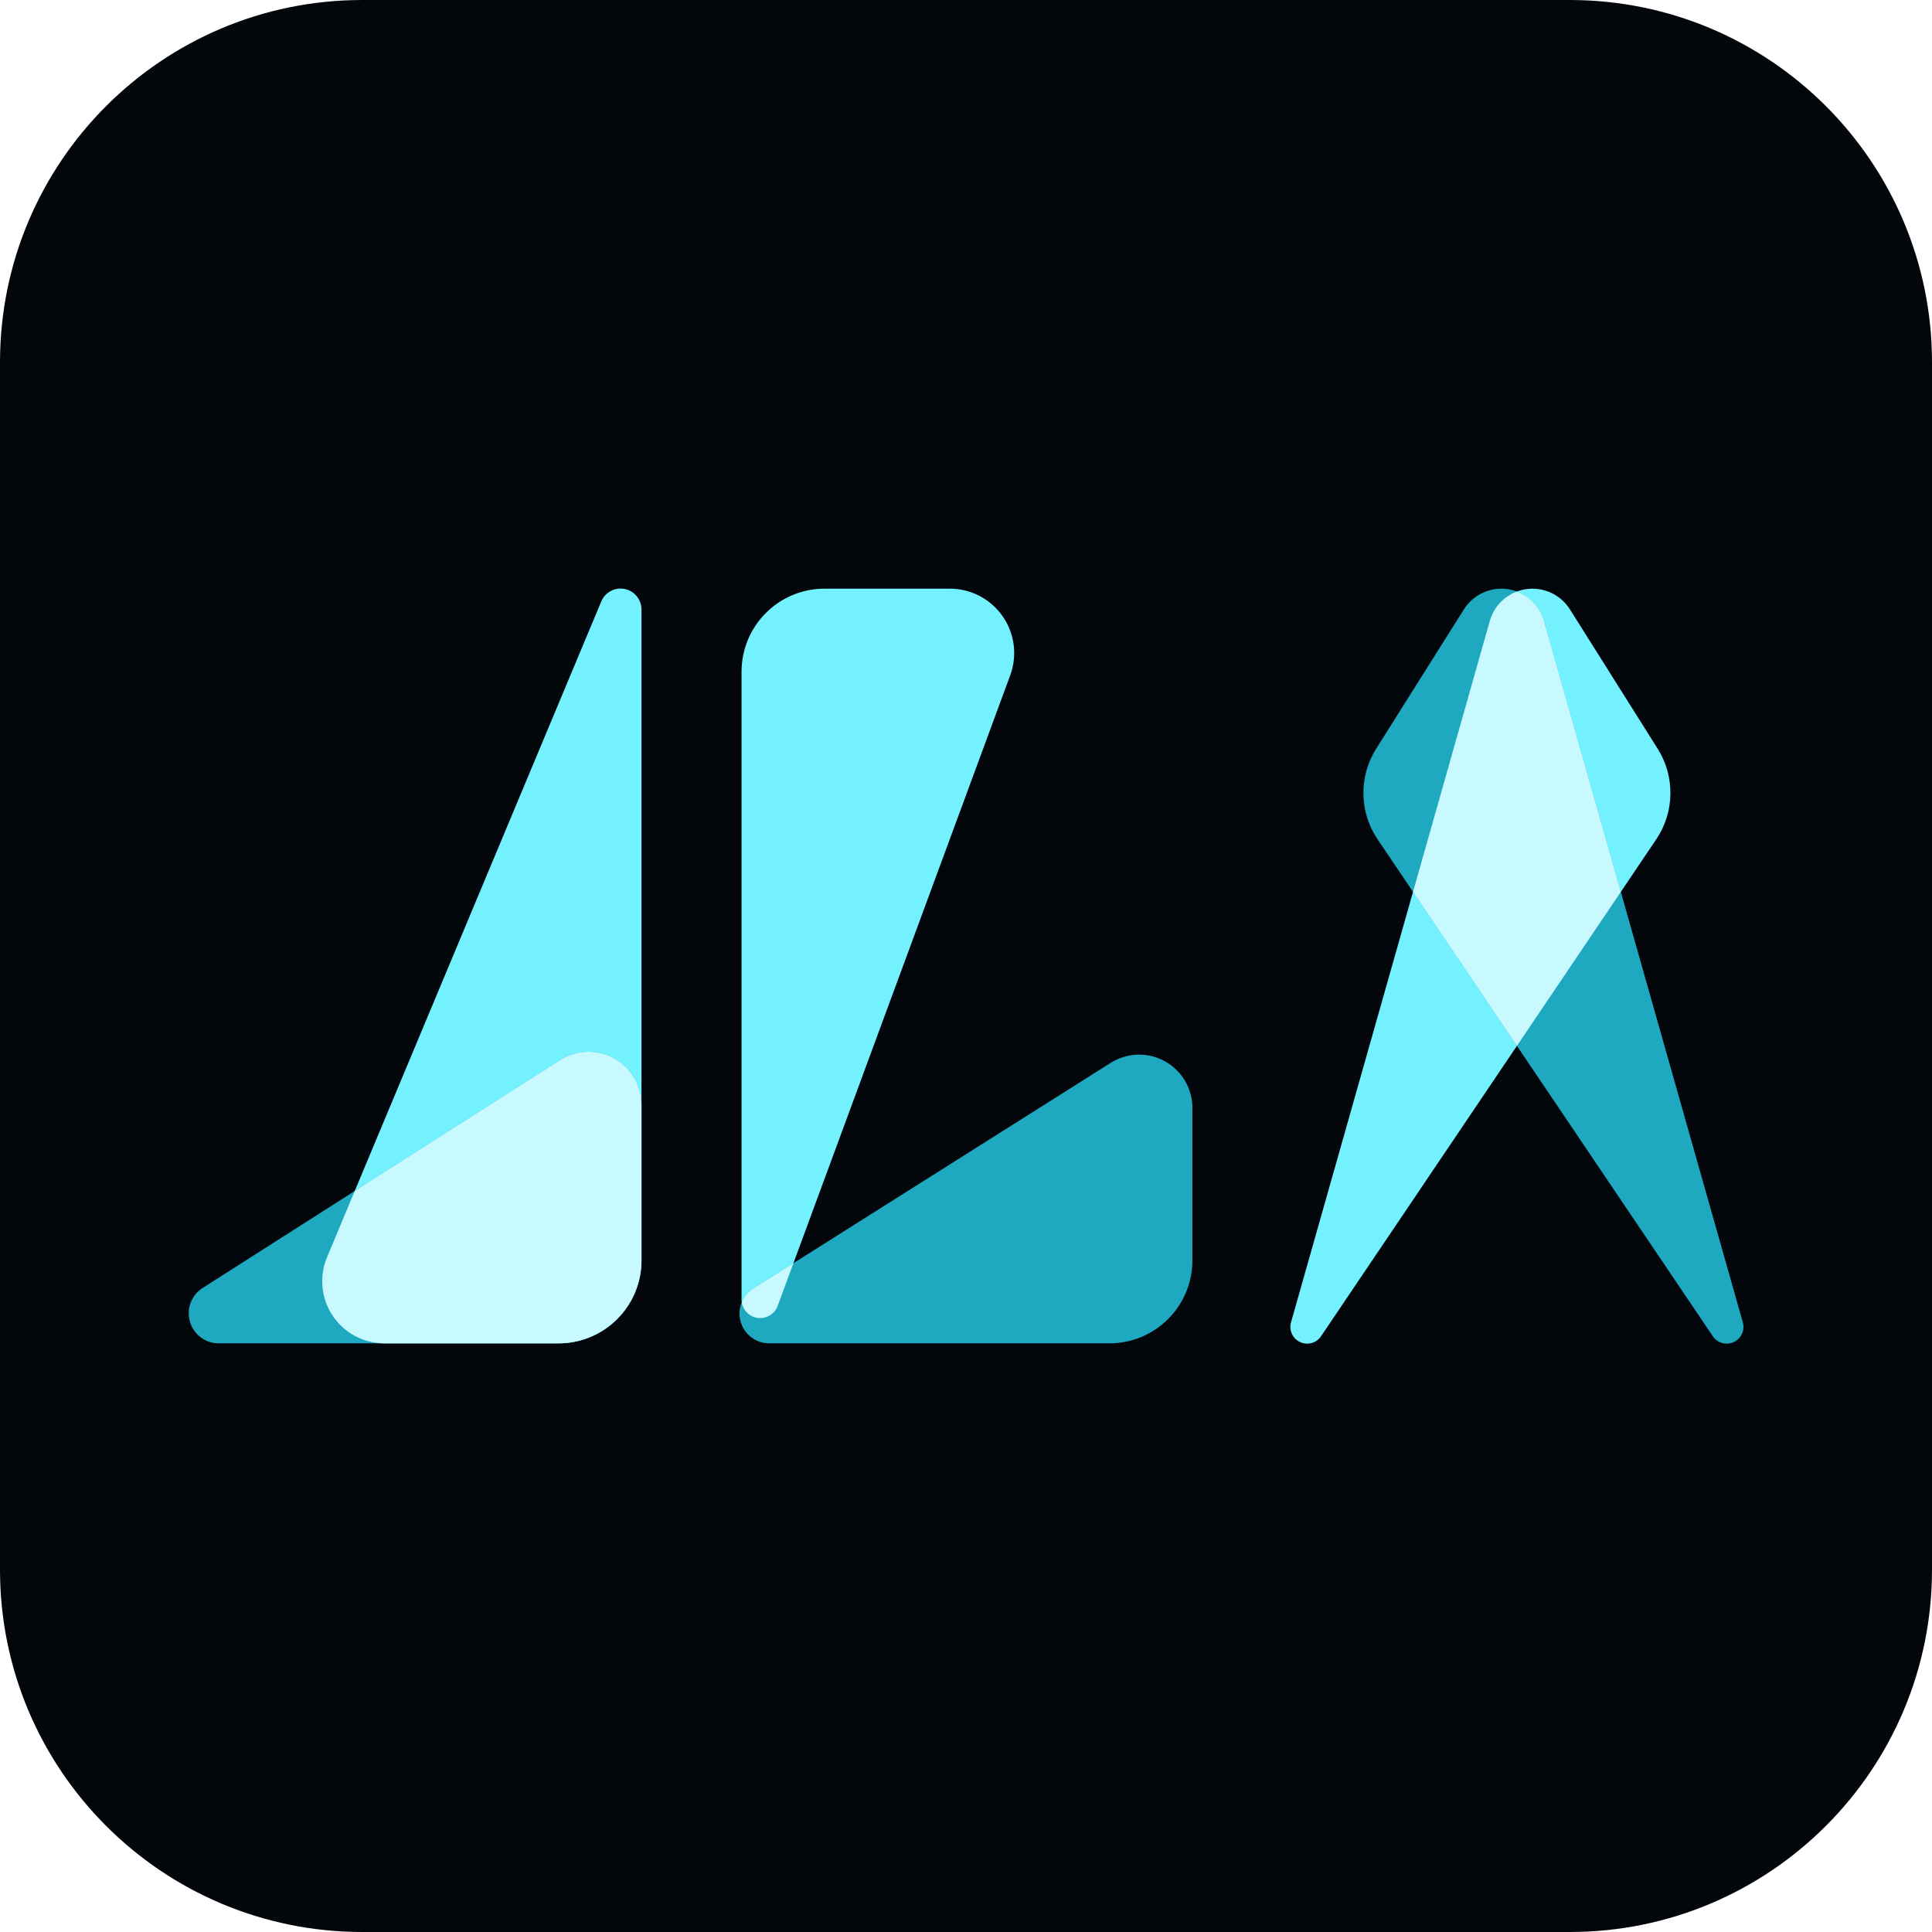
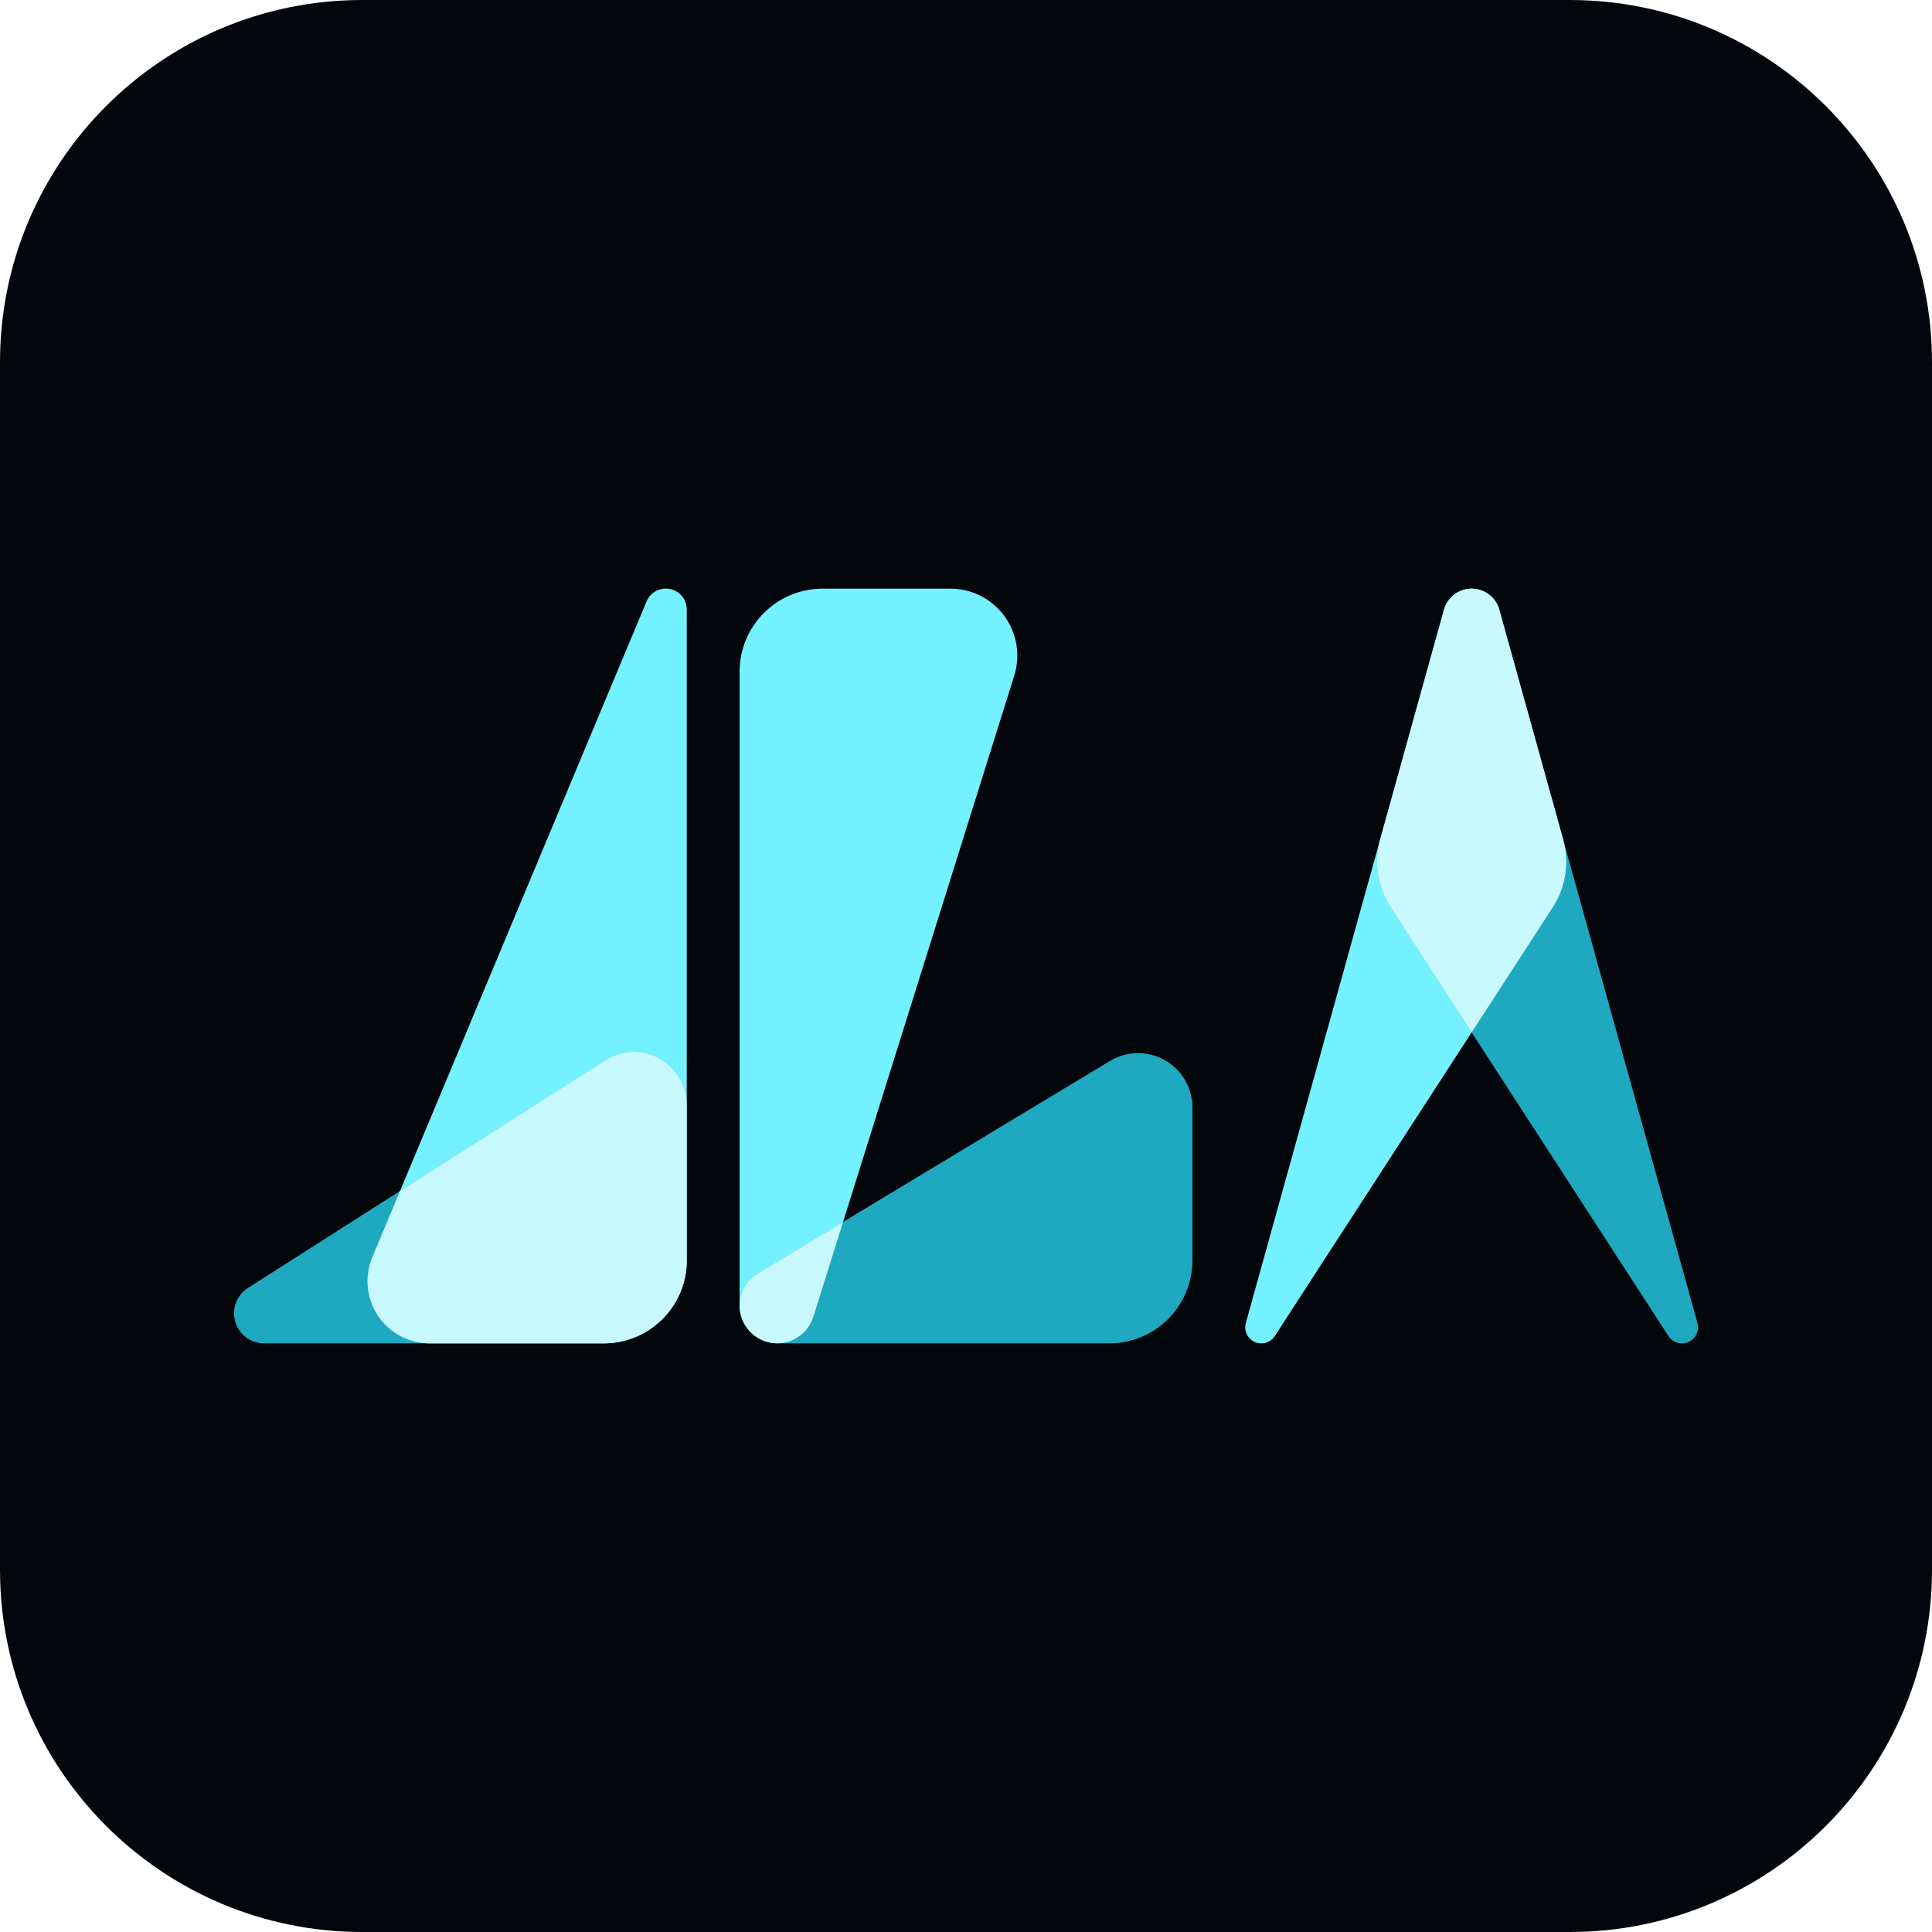
<svg xmlns="http://www.w3.org/2000/svg" viewBox="0 0 64 64">
  <rect width="64" height="64" rx="12" fill="#03070c" />
-   <g id="jga" transform="translate(6.25 19.5) scale(0.25)">
+   <g id="jga" transform="translate(7.75 19.5) scale(0.25)">
    <defs>
      <clipPath id="jga-0">
        <path d="M54.67 1.7A2.77 2.77 0 0 1 60 2.77L60 89A11 11 0 0 1 49 100L25.92 100A8.23 8.23 0 0 1 18.33 88.6Z" />
      </clipPath>
      <clipPath id="jga-1">
-         <path d="M73.26 11A11 11 0 0 1 84.26 0L100.86 0A8.53 8.53 0 0 1 108.86 11.48L78.06 95A2.47 2.47 0 0 1 73.26 94.14Z" />
+         <path d="M67 11A11 11 0 0 1 78 0L94.92 0A8.87 8.87 0 0 1 103.39 11.53L76.77 96.49A5 5 0 0 1 67 95Z" />
      </clipPath>
      <clipPath id="jga-2">
-         <path d="M150.07 99.02A2.22 2.22 0 0 1 146.08 97.17L172.41 4.27A5.87 5.87 0 0 1 183.02 2.74L194.65 21.21A11 11 0 0 1 194.46 33.22Z" />
+         <path d="M167.66 2.78A3.8 3.8 0 0 0 160.34 2.78L134.08 97.3A2.13 2.13 0 0 0 137.92 99.03L174.76 42.2A11 11 0 0 0 176.13 33.27Z" />
      </clipPath>
    </defs>
    <path fill="#74f1ff" d="M54.67 1.7A2.77 2.77 0 0 1 60 2.77L60 89A11 11 0 0 1 49 100L25.92 100A8.23 8.23 0 0 1 18.33 88.6Z" />
    <path fill="#1fa9c0" d="M1.84 92.67A3.98 3.98 0 0 0 3.97 100L49 100A11 11 0 0 0 60 89L60 68.39A7.02 7.02 0 0 0 49.2 62.47Z" />
    <path fill="#c8f9ff" clip-path="url(#jga-0)" d="M1.84 92.67A3.98 3.98 0 0 0 3.97 100L49 100A11 11 0 0 0 60 89L60 68.39A7.02 7.02 0 0 0 49.2 62.47Z" />
-     <path fill="#74f1ff" d="M73.26 11A11 11 0 0 1 84.26 0L100.86 0A8.53 8.53 0 0 1 108.86 11.48L78.06 95A2.47 2.47 0 0 1 73.26 94.14Z" />
-     <path fill="#1fa9c0" d="M74.84 92.72A3.94 3.94 0 0 0 76.94 100L122 100A11 11 0 0 0 133 89L133 68.8A7.06 7.06 0 0 0 122.18 62.83Z" />
-     <path fill="#c8f9ff" clip-path="url(#jga-1)" d="M74.84 92.72A3.94 3.94 0 0 0 76.94 100L122 100A11 11 0 0 0 133 89L133 68.8A7.06 7.06 0 0 0 122.18 62.83Z" />
-     <path fill="#74f1ff" d="M150.07 99.02A2.22 2.22 0 0 1 146.08 97.17L172.41 4.27A5.87 5.87 0 0 1 183.02 2.74L194.65 21.21A11 11 0 0 1 194.46 33.22Z" />
-     <path fill="#1fa9c0" d="M201.93 99.02A2.22 2.22 0 0 0 205.92 97.17L179.59 4.27A5.87 5.87 0 0 0 168.98 2.74L157.35 21.21A11 11 0 0 0 157.54 33.22Z" />
-     <path fill="#c8f9ff" clip-path="url(#jga-2)" d="M201.93 99.02A2.22 2.22 0 0 0 205.92 97.17L179.59 4.27A5.87 5.87 0 0 0 168.98 2.74L157.35 21.21A11 11 0 0 0 157.54 33.22Z" />
+     <path fill="#74f1ff" d="M67 11A11 11 0 0 1 78 0L94.92 0A8.87 8.87 0 0 1 103.39 11.53L76.77 96.49A5 5 0 0 1 67 95Z" />
+     <path fill="#1fa9c0" d="M69.42 90.72A5 5 0 0 0 72 100L116 100A11 11 0 0 0 127 89L127 68.75A7.2 7.2 0 0 0 116.08 62.58Z" />
+     <path fill="#c8f9ff" clip-path="url(#jga-1)" d="M69.42 90.72A5 5 0 0 0 72 100L116 100A11 11 0 0 0 127 89L127 68.75A7.2 7.2 0 0 0 116.08 62.58Z" />
+     <path fill="#74f1ff" d="M167.66 2.78A3.8 3.8 0 0 0 160.34 2.78L134.08 97.3A2.13 2.13 0 0 0 137.92 99.03L174.76 42.2A11 11 0 0 0 176.13 33.27Z" />
+     <path fill="#1fa9c0" d="M160.34 2.78A3.8 3.8 0 0 1 167.66 2.78L193.92 97.3A2.13 2.13 0 0 1 190.08 99.03L153.24 42.2A11 11 0 0 1 151.87 33.27Z" />
+     <path fill="#c8f9ff" clip-path="url(#jga-2)" d="M160.34 2.78A3.8 3.8 0 0 1 167.66 2.78L193.92 97.3A2.13 2.13 0 0 1 190.08 99.03L153.24 42.2A11 11 0 0 1 151.87 33.27Z" />
  </g>
</svg>
